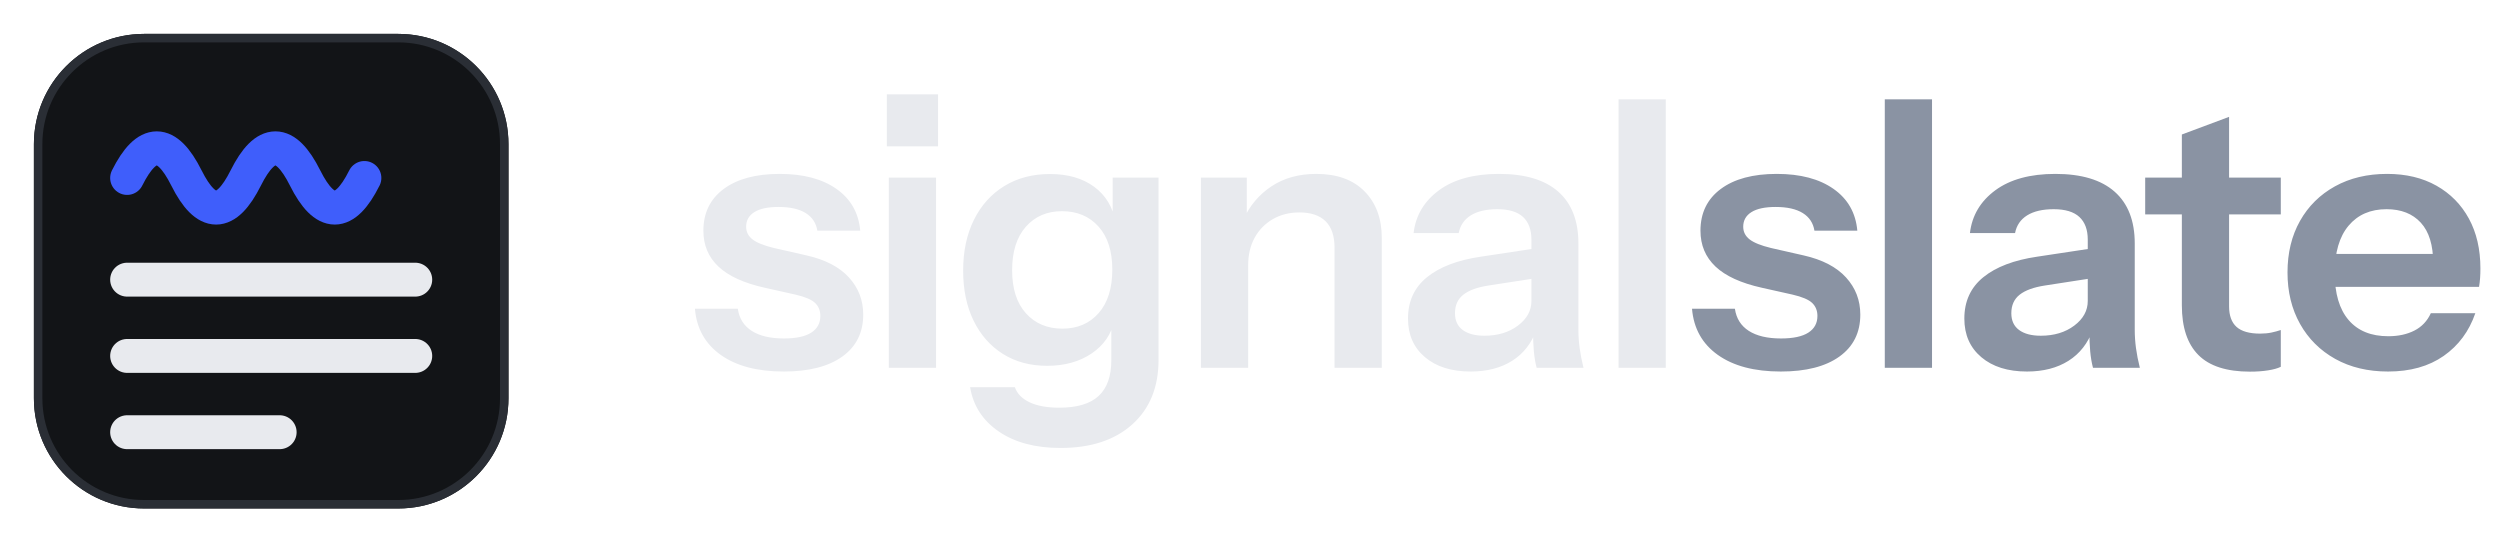
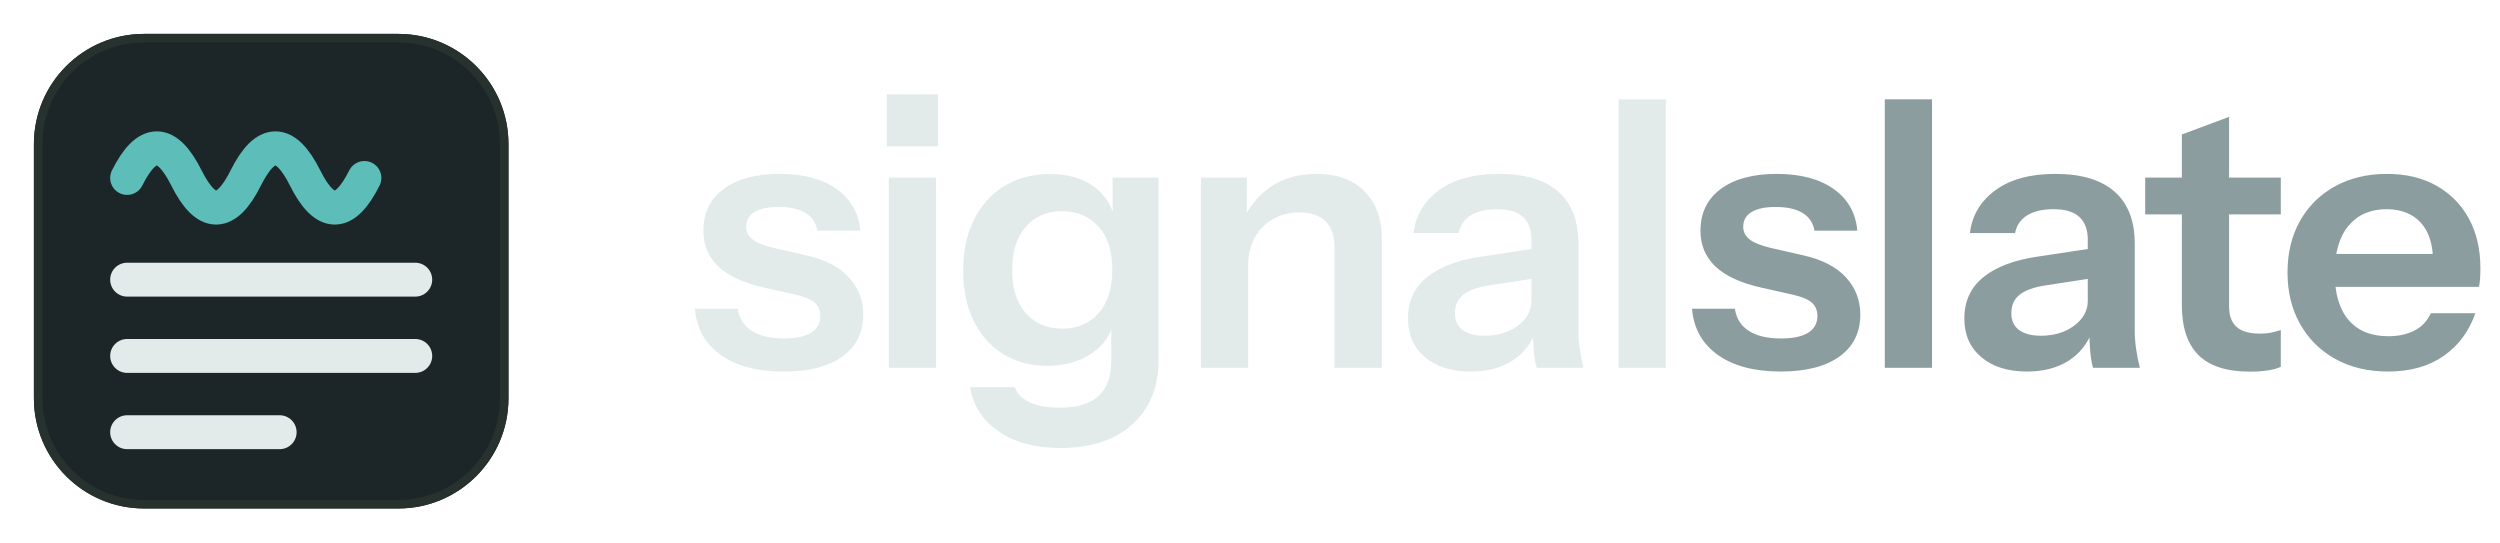
<svg xmlns="http://www.w3.org/2000/svg" viewBox="0 0 295 64" width="590" height="128" role="img" aria-label="SignalSlate">
-   <rect x="4" y="4" width="56" height="56" rx="13" fill="#121417" />
-   <path d="M15 21q3.5-7 7 0t7 0t7 0t7 0" fill="none" stroke="#3F5EFB" stroke-width="4" stroke-linecap="round" stroke-linejoin="round" />
-   <path d="M15 33H49M15 42H49M15 51H33" fill="none" stroke="#E8EAEE" stroke-width="4" stroke-linecap="round" />
-   <rect x="4.5" y="4.5" width="55" height="55" rx="12.5" fill="none" stroke="#2A2E35" />
+   <rect x="4" y="4" width="56" height="56" rx="13" fill="#1C2628" />
+   <path d="M15 21q3.5-7 7 0t7 0t7 0t7 0" fill="none" stroke="#5DBDB9" stroke-width="4" stroke-linecap="round" stroke-linejoin="round" />
+   <path d="M15 33H49M15 42H49M15 51H33" fill="none" stroke="#E2EAEA" stroke-width="4" stroke-linecap="round" />
+   <rect x="4.5" y="4.5" width="55" height="55" rx="12.5" fill="none" stroke="#27322F" />
  <g transform="translate(80.96 43.40) scale(0.044)">
-     <path fill="#E8EAEE" d="M261.667 10.0Q155.667 10.0 93 -34.5Q30.333 -79 23.666 -158.333H138.667Q144.334 -119.334 176.001 -99.001Q207.667 -78.667 262.334 -78.667Q311.333 -78.667 335.667 -94.334Q360 -110 360 -139Q360 -160.333 346 -173.833Q332 -187.333 293 -196.333L211 -214.666Q127 -233.333 86.666 -271.5Q46.333 -309.666 46.333 -367.666Q46.333 -439 100.666 -479.5Q155 -520.0 251 -520.0Q346.001 -520.0 403.334 -479.667Q460.668 -439.333 467.001 -367.667H352Q347 -398.666 320.667 -414.999Q294.333 -431.333 248 -431.333Q205 -431.333 183.001 -417.499Q161.001 -403.666 161.001 -378.333Q161.001 -357.667 178.167 -344.334Q195.334 -331 235.334 -321.334L323.334 -301.334Q398.334 -284.334 436.668 -242.334Q475.001 -200.334 475.001 -142.667Q475.001 -70.333 419.001 -30.167Q363.001 10.0 261.667 10.0ZM543.666 0.0V-510.0H670.334V0.0ZM538.333 -593.999V-733.334H675.668V-593.999ZM1004 215.0Q903 215.0 838.5 170.833Q774 126.667 761.666 52H881.668Q890.668 77.999 921.167 92.499Q951.667 106.999 1001.0 106.999Q1072.333 106.999 1106.333 75.499Q1140.333 43.999 1140.333 -20.0V-130.333L1148.999 -128.333Q1136.666 -71.667 1087.666 -38.5Q1038.666 -5.333 968 -5.333Q900.333 -5.333 849.666 -37.167Q799 -69 771 -126.333Q743 -183.667 743 -260.667Q743 -338.667 772 -397Q801 -455.333 853.5 -487.5Q906 -519.667 976 -519.667Q1048 -519.667 1094.5 -485.333Q1141 -451 1151.666 -390L1143.999 -389V-510.0H1267.001V-21.333Q1267.001 88.333 1196.667 151.667Q1126.334 215.0 1004 215.0ZM1009.334 -105.001Q1069.667 -105.001 1106.333 -146.667Q1142.999 -188.334 1142.999 -263.333Q1142.999 -337.666 1106 -378.833Q1069 -419.999 1008 -419.999Q948.001 -419.999 911.168 -378.333Q874.334 -336.666 874.334 -261.667Q874.334 -187.334 911.334 -146.167Q948.334 -105.001 1009.334 -105.001ZM1380.666 0.0V-510.0H1503.668V-390.0H1507.334V0.0ZM1738.999 0.0V-322Q1738.999 -369.333 1715 -392.999Q1691 -416.666 1644.667 -416.666Q1604.667 -416.666 1573.501 -398.666Q1542.334 -380.666 1524.834 -348.999Q1507.334 -317.333 1507.334 -274.667L1494.334 -397.0Q1519.668 -453.333 1569.834 -486.667Q1620.001 -520.0 1690.001 -520.0Q1773.334 -520.0 1819.501 -473.167Q1865.667 -426.333 1865.667 -348.333V0.0ZM2281 0.0Q2275.666 -20.333 2273.5 -44.333Q2271.333 -68.334 2271.333 -101.667H2267V-343.667Q2267 -383.666 2244.5 -404.499Q2222 -425.333 2175.667 -425.333Q2131.001 -425.333 2104.501 -408.833Q2078.001 -392.333 2072.001 -361.333H1951Q1959.333 -432 2019.0 -476Q2078.667 -520.0 2180 -520.0Q2285.001 -520.0 2339.001 -472.333Q2393.001 -424.667 2393.001 -333.333V-101.667Q2393.001 -77.667 2396.335 -52.833Q2399.668 -28 2406.668 0.0ZM2104 10.0Q2027 10.0 1981.5 -28.5Q1936 -67.0 1936 -132Q1936 -201.667 1987 -243Q2038 -284.334 2131.334 -298L2290 -322V-242L2152.001 -220.666Q2106.668 -213.667 2084.334 -196Q2062.001 -178.333 2062.001 -146.334Q2062.001 -116.667 2082.834 -101.334Q2103.668 -86.001 2141 -86.001Q2194.667 -86.001 2230.833 -113.167Q2267 -140.334 2267 -179.334L2280.666 -102.333Q2260.666 -47.333 2215.166 -18.667Q2169.666 10.0 2104 10.0ZM2500.666 0.0V-720.0H2627.334V0.0Z" />
-     <path fill="#8A93A3" d="M2935.667 10.0Q2829.667 10.0 2767 -34.5Q2704.333 -79 2697.666 -158.333H2812.667Q2818.334 -119.334 2850.001 -99.001Q2881.667 -78.667 2936.334 -78.667Q2985.333 -78.667 3009.667 -94.334Q3034 -110 3034 -139Q3034 -160.333 3020 -173.833Q3006 -187.333 2967 -196.333L2885 -214.666Q2801 -233.333 2760.666 -271.5Q2720.333 -309.666 2720.333 -367.666Q2720.333 -439 2774.666 -479.5Q2829 -520.0 2925 -520.0Q3020.001 -520.0 3077.334 -479.667Q3134.668 -439.333 3141.001 -367.667H3026Q3021 -398.666 2994.667 -414.999Q2968.333 -431.333 2922 -431.333Q2879 -431.333 2857.001 -417.499Q2835.001 -403.666 2835.001 -378.333Q2835.001 -357.667 2852.167 -344.334Q2869.334 -331 2909.334 -321.334L2997.334 -301.334Q3072.334 -284.334 3110.668 -242.334Q3149.001 -200.334 3149.001 -142.667Q3149.001 -70.333 3093.001 -30.167Q3037.001 10.0 2935.667 10.0ZM3214.666 0.0V-720.0H3341.334V0.0ZM3773 0.0Q3767.666 -20.333 3765.5 -44.333Q3763.333 -68.334 3763.333 -101.667H3759V-343.667Q3759 -383.666 3736.5 -404.499Q3714 -425.333 3667.667 -425.333Q3623.001 -425.333 3596.501 -408.833Q3570.001 -392.333 3564.001 -361.333H3443Q3451.333 -432 3511.0 -476Q3570.667 -520.0 3672 -520.0Q3777.001 -520.0 3831.001 -472.333Q3885.001 -424.667 3885.001 -333.333V-101.667Q3885.001 -77.667 3888.335 -52.833Q3891.668 -28 3898.668 0.0ZM3596 10.0Q3519 10.0 3473.5 -28.5Q3428 -67.0 3428 -132Q3428 -201.667 3479 -243Q3530 -284.334 3623.334 -298L3782 -322V-242L3644.001 -220.666Q3598.668 -213.667 3576.334 -196Q3554.001 -178.333 3554.001 -146.334Q3554.001 -116.667 3574.834 -101.334Q3595.668 -86.001 3633 -86.001Q3686.667 -86.001 3722.833 -113.167Q3759 -140.334 3759 -179.334L3772.666 -102.333Q3752.666 -47.333 3707.166 -18.667Q3661.666 10.0 3596 10.0ZM4194 10.333Q4100.333 10.333 4055.833 -34.167Q4011.333 -78.667 4011.333 -167.667V-625.667L4138.001 -673V-164.667Q4138.001 -127.668 4158.001 -109.668Q4178.001 -91.668 4221.334 -91.668Q4238.001 -91.668 4251.501 -94.501Q4265.001 -97.334 4276.667 -101.334V-2.667Q4264.667 3.333 4242.834 6.833Q4221 10.333 4194 10.333ZM3913 -411.332V-510.0H4276.667V-411.332ZM4564.334 10.0Q4483.333 10.0 4422.667 -23.833Q4362 -57.667 4328.333 -117.667Q4294.666 -177.667 4294.666 -255.667Q4294.666 -334.333 4328.166 -393.833Q4361.666 -453.333 4422 -486.667Q4482.333 -520.0 4561.667 -520.0Q4638 -520.0 4694.167 -488.333Q4750.334 -456.667 4781.167 -400Q4812.001 -343.333 4812.001 -266.667Q4812.001 -252.666 4811.167 -240.666Q4810.334 -228.666 4808.334 -217H4373.333V-305.334H4711.332L4685.332 -281.001Q4685.332 -353.0 4652.166 -389.166Q4619 -425.333 4560.333 -425.333Q4495.667 -425.333 4458.501 -381.166Q4421.334 -337 4421.334 -254Q4421.334 -171.667 4458.501 -128.167Q4495.667 -84.667 4565 -84.667Q4605.333 -84.667 4635 -99.834Q4664.666 -115 4678.999 -146.333H4798.334Q4773.334 -73.667 4713.501 -31.833Q4653.667 10.0 4564.334 10.0Z" />
+     <path fill="#E2EAEA" d="M261.667 10.0Q155.667 10.0 93 -34.5Q30.333 -79 23.666 -158.333H138.667Q144.334 -119.334 176.001 -99.001Q207.667 -78.667 262.334 -78.667Q311.333 -78.667 335.667 -94.334Q360 -110 360 -139Q360 -160.333 346 -173.833Q332 -187.333 293 -196.333L211 -214.666Q127 -233.333 86.666 -271.5Q46.333 -309.666 46.333 -367.666Q46.333 -439 100.666 -479.5Q155 -520.0 251 -520.0Q346.001 -520.0 403.334 -479.667Q460.668 -439.333 467.001 -367.667H352Q347 -398.666 320.667 -414.999Q294.333 -431.333 248 -431.333Q205 -431.333 183.001 -417.499Q161.001 -403.666 161.001 -378.333Q161.001 -357.667 178.167 -344.334Q195.334 -331 235.334 -321.334L323.334 -301.334Q398.334 -284.334 436.668 -242.334Q475.001 -200.334 475.001 -142.667Q475.001 -70.333 419.001 -30.167Q363.001 10.0 261.667 10.0ZM543.666 0.0V-510.0H670.334V0.0ZM538.333 -593.999V-733.334H675.668V-593.999ZM1004 215.0Q903 215.0 838.5 170.833Q774 126.667 761.666 52H881.668Q890.668 77.999 921.167 92.499Q951.667 106.999 1001.0 106.999Q1072.333 106.999 1106.333 75.499Q1140.333 43.999 1140.333 -20.0V-130.333L1148.999 -128.333Q1136.666 -71.667 1087.666 -38.5Q1038.666 -5.333 968 -5.333Q900.333 -5.333 849.666 -37.167Q799 -69 771 -126.333Q743 -183.667 743 -260.667Q743 -338.667 772 -397Q801 -455.333 853.5 -487.5Q906 -519.667 976 -519.667Q1048 -519.667 1094.5 -485.333Q1141 -451 1151.666 -390L1143.999 -389V-510.0H1267.001V-21.333Q1267.001 88.333 1196.667 151.667Q1126.334 215.0 1004 215.0ZM1009.334 -105.001Q1069.667 -105.001 1106.333 -146.667Q1142.999 -188.334 1142.999 -263.333Q1142.999 -337.666 1106 -378.833Q1069 -419.999 1008 -419.999Q948.001 -419.999 911.168 -378.333Q874.334 -336.666 874.334 -261.667Q874.334 -187.334 911.334 -146.167Q948.334 -105.001 1009.334 -105.001ZM1380.666 0.0V-510.0H1503.668V-390.0H1507.334V0.0ZM1738.999 0.0V-322Q1738.999 -369.333 1715 -392.999Q1691 -416.666 1644.667 -416.666Q1604.667 -416.666 1573.501 -398.666Q1542.334 -380.666 1524.834 -348.999Q1507.334 -317.333 1507.334 -274.667L1494.334 -397.0Q1519.668 -453.333 1569.834 -486.667Q1620.001 -520.0 1690.001 -520.0Q1773.334 -520.0 1819.501 -473.167Q1865.667 -426.333 1865.667 -348.333V0.0ZM2281 0.0Q2275.666 -20.333 2273.5 -44.333Q2271.333 -68.334 2271.333 -101.667H2267V-343.667Q2267 -383.666 2244.5 -404.499Q2222 -425.333 2175.667 -425.333Q2131.001 -425.333 2104.501 -408.833Q2078.001 -392.333 2072.001 -361.333H1951Q1959.333 -432 2019.0 -476Q2078.667 -520.0 2180 -520.0Q2285.001 -520.0 2339.001 -472.333Q2393.001 -424.667 2393.001 -333.333V-101.667Q2393.001 -77.667 2396.335 -52.833Q2399.668 -28 2406.668 0.0ZM2104 10.0Q2027 10.0 1981.5 -28.5Q1936 -67.0 1936 -132Q1936 -201.667 1987 -243Q2038 -284.334 2131.334 -298L2290 -322V-242L2152.001 -220.666Q2106.668 -213.667 2084.334 -196Q2062.001 -178.333 2062.001 -146.334Q2062.001 -116.667 2082.834 -101.334Q2103.668 -86.001 2141 -86.001Q2194.667 -86.001 2230.833 -113.167Q2267 -140.334 2267 -179.334L2280.666 -102.333Q2260.666 -47.333 2215.166 -18.667Q2169.666 10.0 2104 10.0ZM2500.666 0.0V-720.0H2627.334V0.0Z" />
+     <path fill="#8C9D9F" d="M2935.667 10.0Q2829.667 10.0 2767 -34.5Q2704.333 -79 2697.666 -158.333H2812.667Q2818.334 -119.334 2850.001 -99.001Q2881.667 -78.667 2936.334 -78.667Q2985.333 -78.667 3009.667 -94.334Q3034 -110 3034 -139Q3034 -160.333 3020 -173.833Q3006 -187.333 2967 -196.333L2885 -214.666Q2801 -233.333 2760.666 -271.5Q2720.333 -309.666 2720.333 -367.666Q2720.333 -439 2774.666 -479.5Q2829 -520.0 2925 -520.0Q3020.001 -520.0 3077.334 -479.667Q3134.668 -439.333 3141.001 -367.667H3026Q3021 -398.666 2994.667 -414.999Q2968.333 -431.333 2922 -431.333Q2879 -431.333 2857.001 -417.499Q2835.001 -403.666 2835.001 -378.333Q2835.001 -357.667 2852.167 -344.334Q2869.334 -331 2909.334 -321.334L2997.334 -301.334Q3072.334 -284.334 3110.668 -242.334Q3149.001 -200.334 3149.001 -142.667Q3149.001 -70.333 3093.001 -30.167Q3037.001 10.0 2935.667 10.0ZM3214.666 0.0V-720.0H3341.334V0.0ZM3773 0.0Q3767.666 -20.333 3765.5 -44.333Q3763.333 -68.334 3763.333 -101.667H3759V-343.667Q3759 -383.666 3736.5 -404.499Q3714 -425.333 3667.667 -425.333Q3623.001 -425.333 3596.501 -408.833Q3570.001 -392.333 3564.001 -361.333H3443Q3451.333 -432 3511.0 -476Q3570.667 -520.0 3672 -520.0Q3777.001 -520.0 3831.001 -472.333Q3885.001 -424.667 3885.001 -333.333V-101.667Q3885.001 -77.667 3888.335 -52.833Q3891.668 -28 3898.668 0.0ZM3596 10.0Q3519 10.0 3473.5 -28.5Q3428 -67.0 3428 -132Q3428 -201.667 3479 -243Q3530 -284.334 3623.334 -298L3782 -322V-242L3644.001 -220.666Q3598.668 -213.667 3576.334 -196Q3554.001 -178.333 3554.001 -146.334Q3554.001 -116.667 3574.834 -101.334Q3595.668 -86.001 3633 -86.001Q3686.667 -86.001 3722.833 -113.167Q3759 -140.334 3759 -179.334L3772.666 -102.333Q3752.666 -47.333 3707.166 -18.667Q3661.666 10.0 3596 10.0ZM4194 10.333Q4100.333 10.333 4055.833 -34.167Q4011.333 -78.667 4011.333 -167.667V-625.667L4138.001 -673V-164.667Q4138.001 -127.668 4158.001 -109.668Q4178.001 -91.668 4221.334 -91.668Q4238.001 -91.668 4251.501 -94.501Q4265.001 -97.334 4276.667 -101.334V-2.667Q4264.667 3.333 4242.834 6.833Q4221 10.333 4194 10.333ZM3913 -411.332V-510.0H4276.667V-411.332ZM4564.334 10.0Q4483.333 10.0 4422.667 -23.833Q4362 -57.667 4328.333 -117.667Q4294.666 -177.667 4294.666 -255.667Q4294.666 -334.333 4328.166 -393.833Q4361.666 -453.333 4422 -486.667Q4482.333 -520.0 4561.667 -520.0Q4638 -520.0 4694.167 -488.333Q4750.334 -456.667 4781.167 -400Q4812.001 -343.333 4812.001 -266.667Q4812.001 -252.666 4811.167 -240.666Q4810.334 -228.666 4808.334 -217H4373.333V-305.334H4711.332L4685.332 -281.001Q4685.332 -353.0 4652.166 -389.166Q4619 -425.333 4560.333 -425.333Q4495.667 -425.333 4458.501 -381.166Q4421.334 -337 4421.334 -254Q4421.334 -171.667 4458.501 -128.167Q4495.667 -84.667 4565 -84.667Q4605.333 -84.667 4635 -99.834Q4664.666 -115 4678.999 -146.333H4798.334Q4773.334 -73.667 4713.501 -31.833Q4653.667 10.0 4564.334 10.0Z" />
  </g>
</svg>
